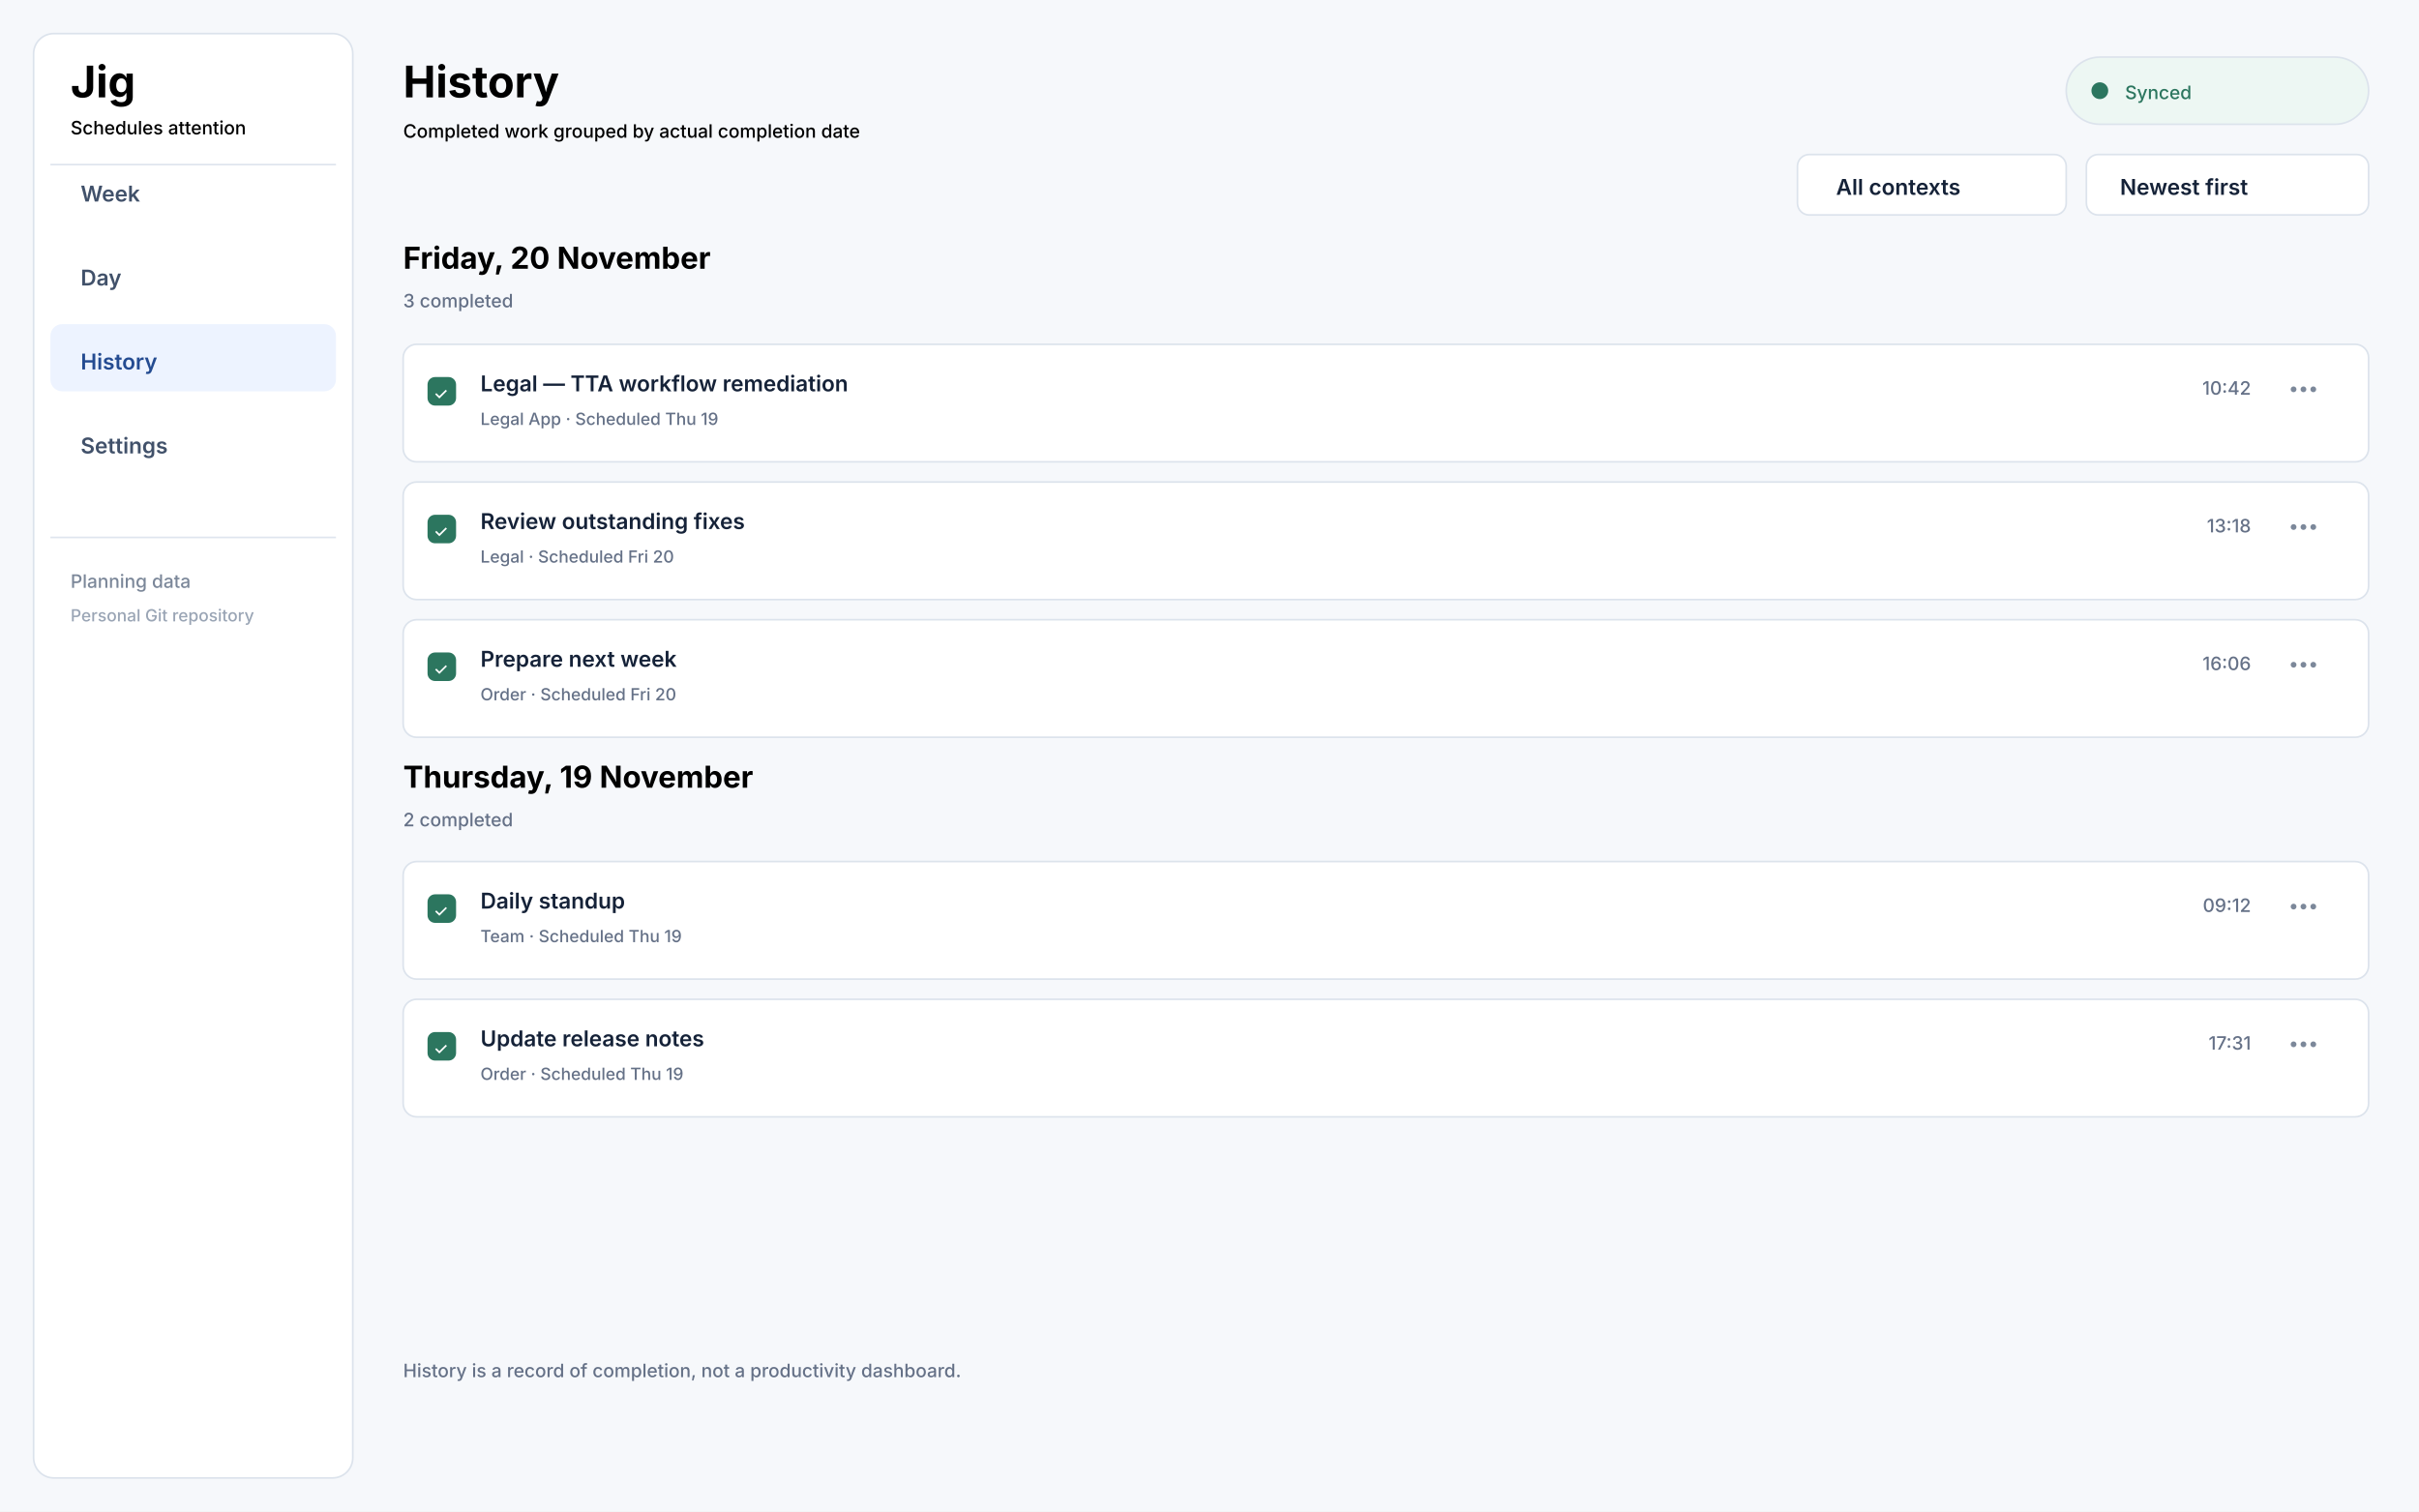
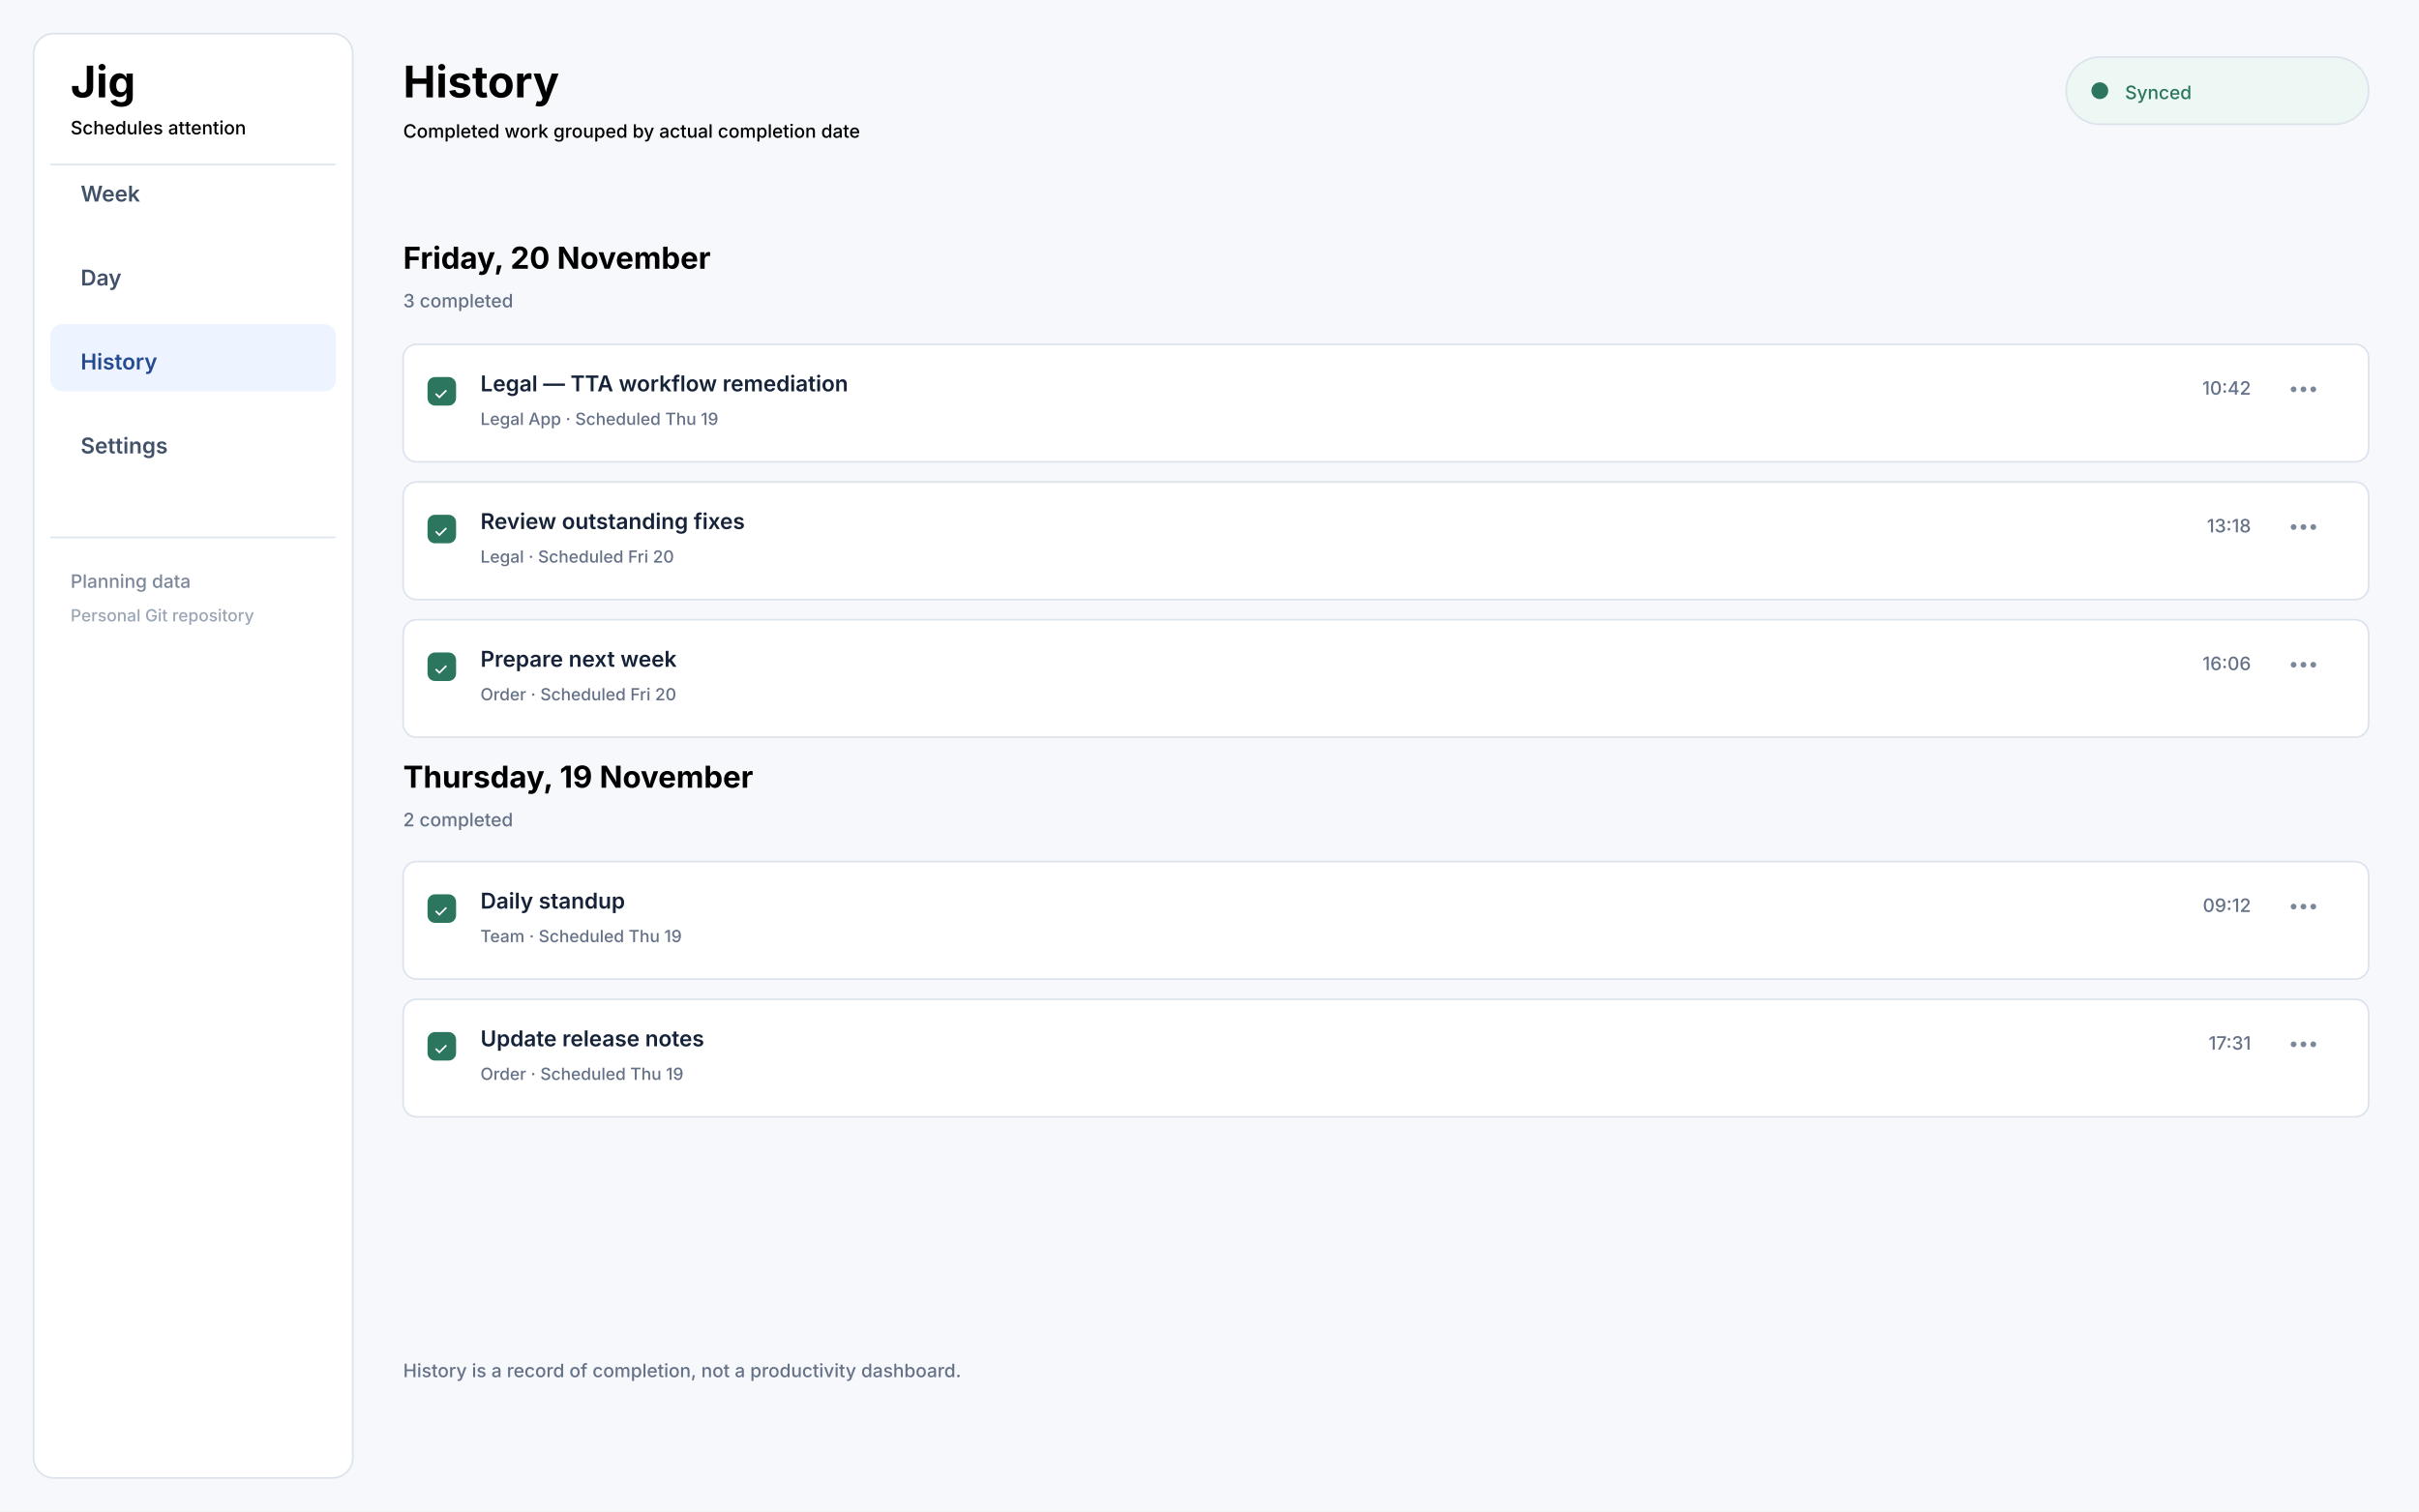
<svg xmlns="http://www.w3.org/2000/svg" width="1440" height="900" viewBox="0 0 1440 900" role="img" aria-label="Jig History canonical reference">
  <style>text{font-family:Inter,Arial,Helvetica,sans-serif}.t{fill:#152238}.m{fill:#657187}.muted{fill:#8a96a8}.h1{font-size:26px;font-weight:700}.h2{font-size:18px;font-weight:700}.b{font-size:13px;font-weight:600}.s{font-size:11px;font-weight:500}.xs{font-size:10px;font-weight:500}</style>
  <rect x="0" y="0" width="1440" height="900" rx="0" fill="#f6f8fb" stroke="none" stroke-width="1" />
  <rect x="20" y="20" width="190" height="860" rx="12" fill="#ffffff" stroke="#dce3ec" stroke-width="1" />
  <text x="42" y="58" class="h1">Jig</text>
  <text x="42" y="80" class="s">Schedules attention</text>
  <line x1="30" y1="98" x2="200" y2="98" stroke="#dfe5ee" stroke-width="1" />
  <text x="48" y="120" class="b" fill="#41516a" font-weight="500">Week</text>
  <text x="48" y="170" class="b" fill="#41516a" font-weight="500">Day</text>
  <rect x="30" y="193" width="170" height="40" rx="7" fill="#edf3ff" stroke="none" stroke-width="1" />
  <text x="48" y="220" class="b" fill="#244b91" font-weight="700">History</text>
  <text x="48" y="270" class="b" fill="#41516a" font-weight="500">Settings</text>
  <line x1="30" y1="320" x2="200" y2="320" stroke="#dfe5ee" stroke-width="1" />
  <text x="42" y="350" class="s" fill="#7b8799">Planning data</text>
  <text x="42" y="370" class="xs" fill="#9aa5b5">Personal Git repository</text>
  <text x="240" y="58" class="h1">History</text>
  <text x="240" y="82" class="s">Completed work grouped by actual completion date</text>
  <rect x="1230" y="34" width="180" height="40" rx="20" fill="#edf7f3" stroke="#dce3ec" stroke-width="1" />
  <circle cx="1250" cy="54" r="5" fill="#2c765f" stroke="none" stroke-width="1" />
  <text x="1265" y="59" class="s" fill="#2c765f" font-weight="700">Synced</text>
-   <rect x="1070" y="92" width="160" height="36" rx="7" fill="#ffffff" stroke="#dce3ec" stroke-width="1" />
-   <text x="1093" y="116" class="b" fill="#152238">All contexts</text>
-   <rect x="1242" y="92" width="168" height="36" rx="7" fill="#ffffff" stroke="#dce3ec" stroke-width="1" />
-   <text x="1262" y="116" class="b" fill="#152238">Newest first</text>
  <text x="240" y="160" class="h2">Friday, 20 November</text>
  <text x="240" y="183" class="s" fill="#657187">3 completed</text>
  <rect x="240" y="205" width="1170" height="70" rx="8" fill="#ffffff" stroke="#dce3ec" stroke-width="1" />
  <rect x="255" y="225" width="16" height="16" rx="4" fill="#2c765f" stroke="#2c765f" stroke-width="1" />
  <text x="258" y="238" class="xs" fill="#fff" font-weight="700">✓</text>
  <text x="286" y="233" class="b" fill="#152238" font-weight="650">Legal — TTA workflow remediation</text>
  <text x="286" y="253" class="xs" fill="#657187">Legal App · Scheduled Thu 19</text>
  <text x="1340" y="235" class="s" fill="#657187" text-anchor="end">10:42</text>
  <text x="1380" y="235" class="s" fill="#7c889a" font-weight="700" text-anchor="end">•••</text>
  <rect x="240" y="287" width="1170" height="70" rx="8" fill="#ffffff" stroke="#dce3ec" stroke-width="1" />
  <rect x="255" y="307" width="16" height="16" rx="4" fill="#2c765f" stroke="#2c765f" stroke-width="1" />
  <text x="258" y="320" class="xs" fill="#fff" font-weight="700">✓</text>
  <text x="286" y="315" class="b" fill="#152238" font-weight="650">Review outstanding fixes</text>
  <text x="286" y="335" class="xs" fill="#657187">Legal · Scheduled Fri 20</text>
  <text x="1340" y="317" class="s" fill="#657187" text-anchor="end">13:18</text>
  <text x="1380" y="317" class="s" fill="#7c889a" font-weight="700" text-anchor="end">•••</text>
  <rect x="240" y="369" width="1170" height="70" rx="8" fill="#ffffff" stroke="#dce3ec" stroke-width="1" />
  <rect x="255" y="389" width="16" height="16" rx="4" fill="#2c765f" stroke="#2c765f" stroke-width="1" />
  <text x="258" y="402" class="xs" fill="#fff" font-weight="700">✓</text>
  <text x="286" y="397" class="b" fill="#152238" font-weight="650">Prepare next week</text>
  <text x="286" y="417" class="xs" fill="#657187">Order · Scheduled Fri 20</text>
  <text x="1340" y="399" class="s" fill="#657187" text-anchor="end">16:06</text>
  <text x="1380" y="399" class="s" fill="#7c889a" font-weight="700" text-anchor="end">•••</text>
  <text x="240" y="469" class="h2">Thursday, 19 November</text>
  <text x="240" y="492" class="s" fill="#657187">2 completed</text>
  <rect x="240" y="513" width="1170" height="70" rx="8" fill="#ffffff" stroke="#dce3ec" stroke-width="1" />
  <rect x="255" y="533" width="16" height="16" rx="4" fill="#2c765f" stroke="#2c765f" stroke-width="1" />
  <text x="258" y="546" class="xs" fill="#fff" font-weight="700">✓</text>
  <text x="286" y="541" class="b" fill="#152238" font-weight="650">Daily standup</text>
  <text x="286" y="561" class="xs" fill="#657187">Team · Scheduled Thu 19</text>
  <text x="1340" y="543" class="s" fill="#657187" text-anchor="end">09:12</text>
  <text x="1380" y="543" class="s" fill="#7c889a" font-weight="700" text-anchor="end">•••</text>
  <rect x="240" y="595" width="1170" height="70" rx="8" fill="#ffffff" stroke="#dce3ec" stroke-width="1" />
  <rect x="255" y="615" width="16" height="16" rx="4" fill="#2c765f" stroke="#2c765f" stroke-width="1" />
  <text x="258" y="628" class="xs" fill="#fff" font-weight="700">✓</text>
  <text x="286" y="623" class="b" fill="#152238" font-weight="650">Update release notes</text>
  <text x="286" y="643" class="xs" fill="#657187">Order · Scheduled Thu 19</text>
  <text x="1340" y="625" class="s" fill="#657187" text-anchor="end">17:31</text>
  <text x="1380" y="625" class="s" fill="#7c889a" font-weight="700" text-anchor="end">•••</text>
  <text x="240" y="820" class="s" fill="#657187">History is a record of completion, not a productivity dashboard.</text>
</svg>
